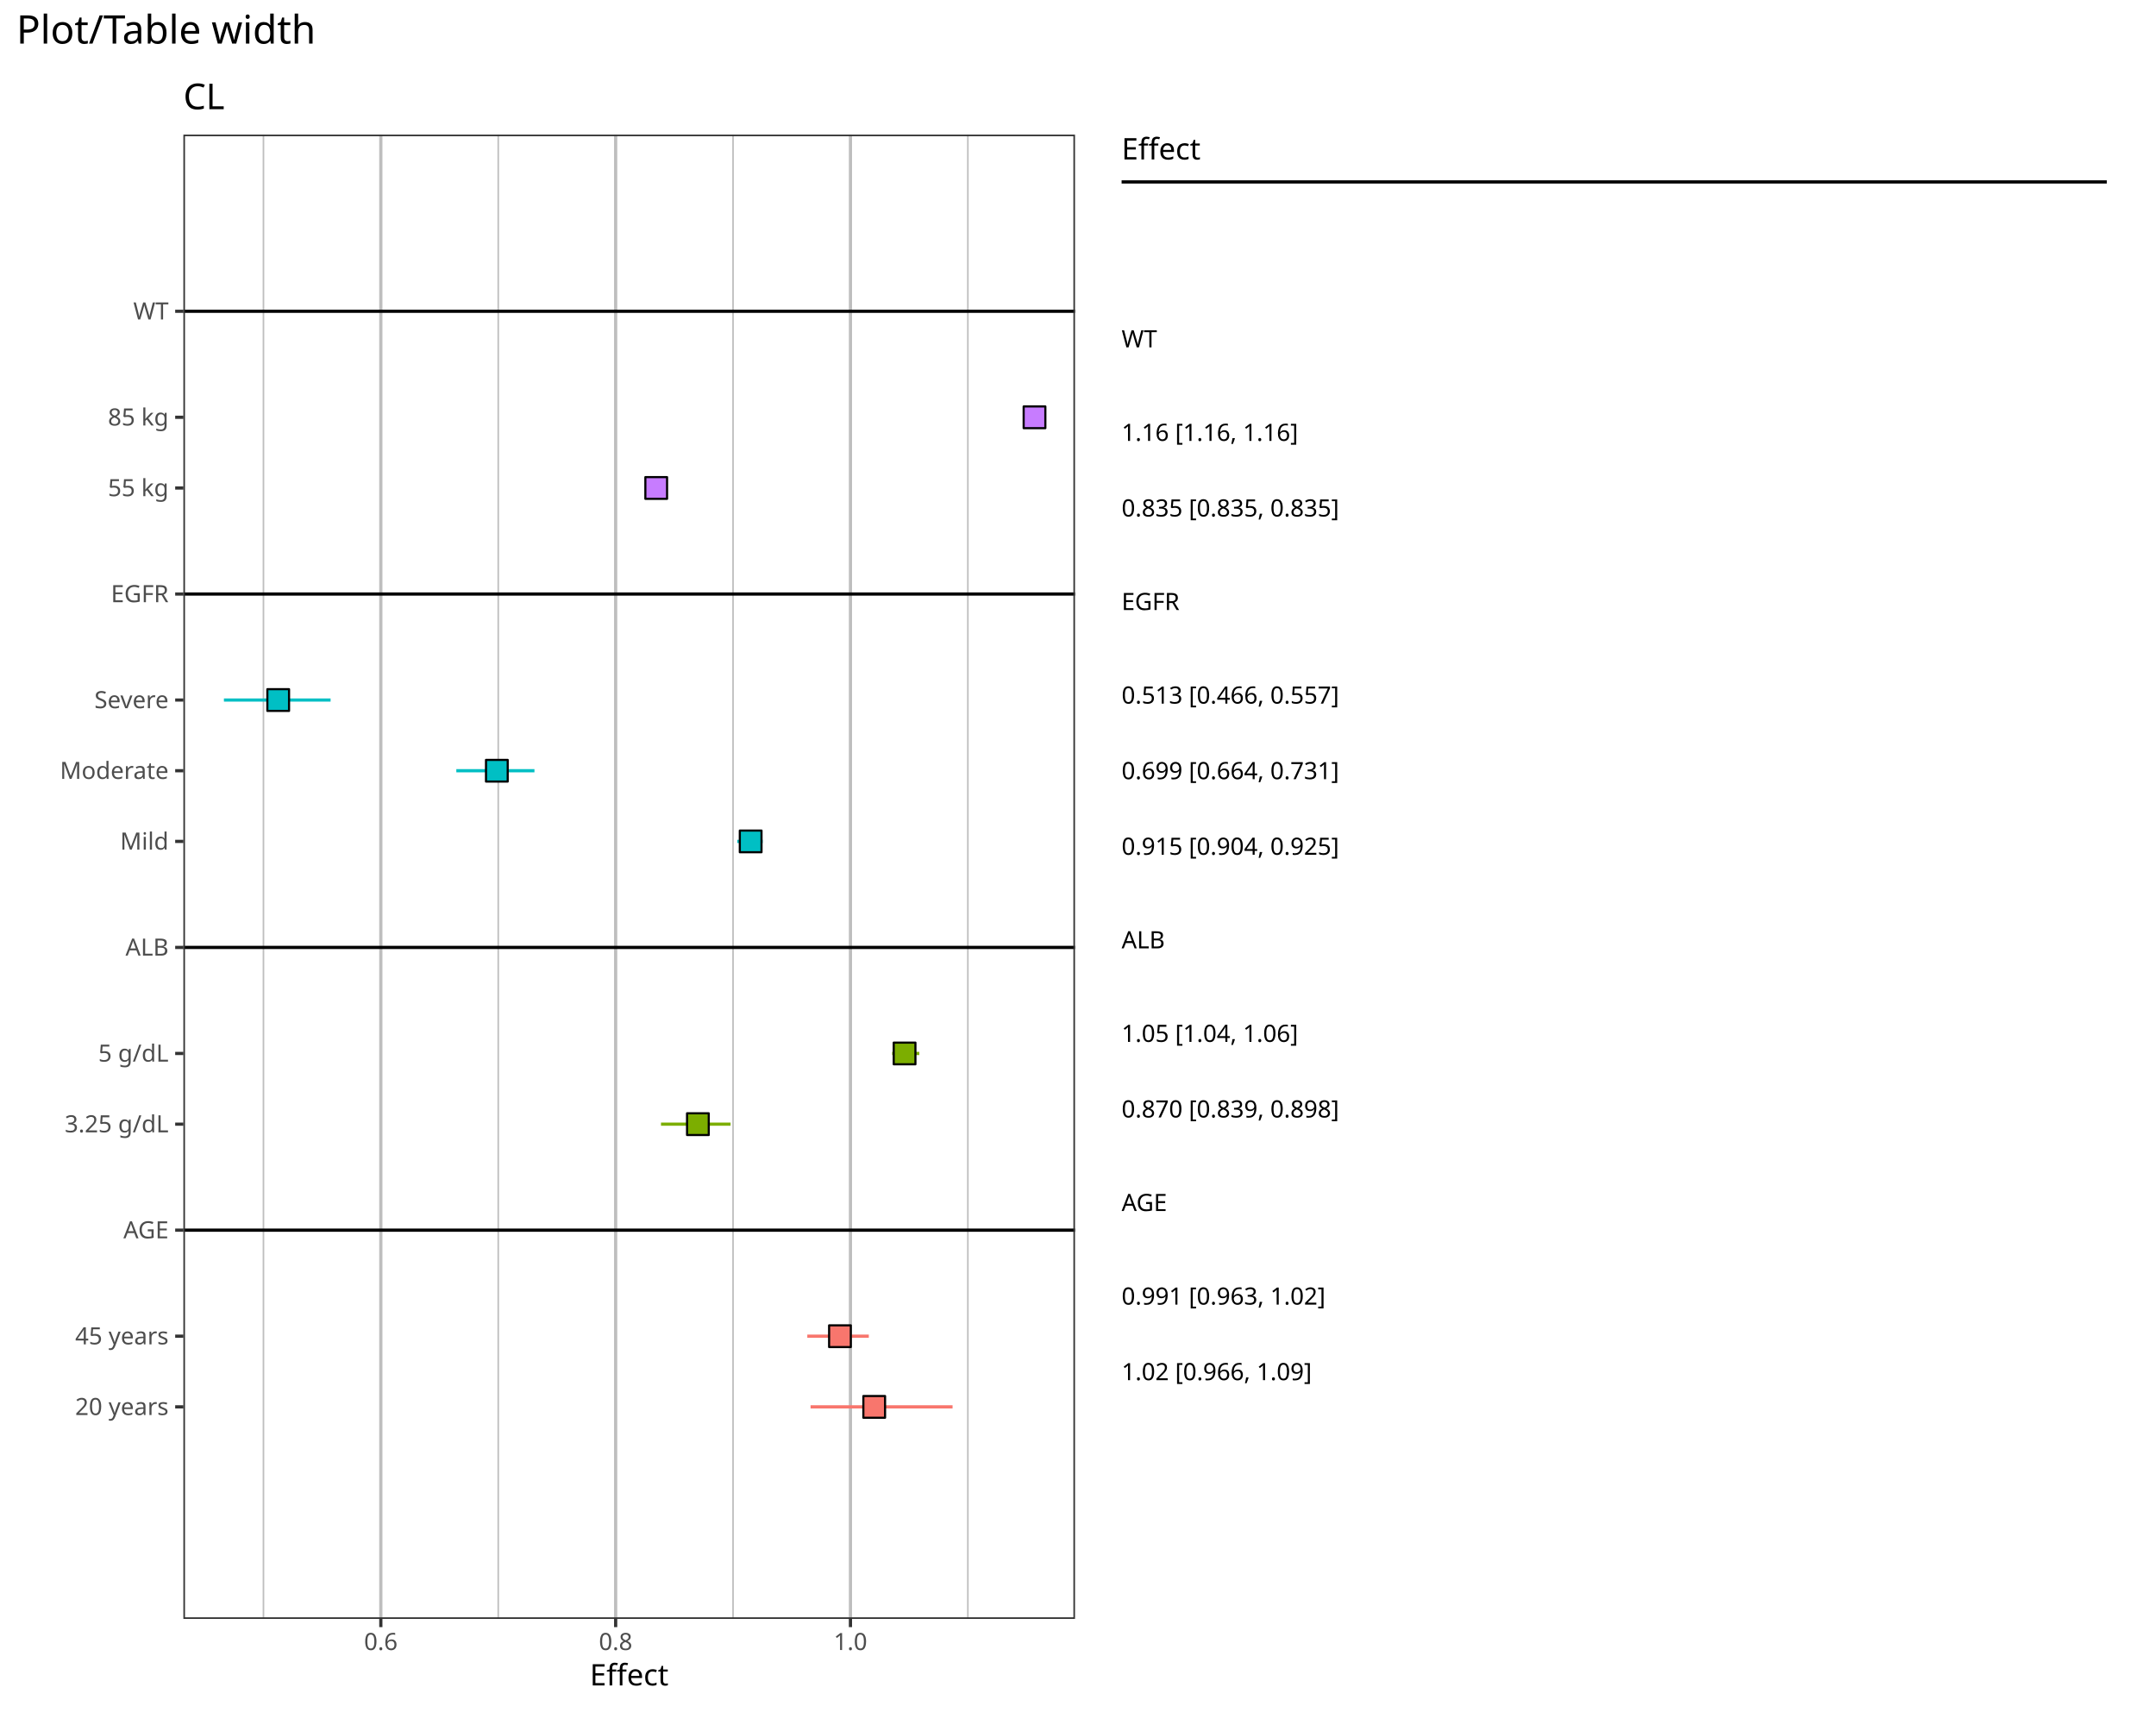
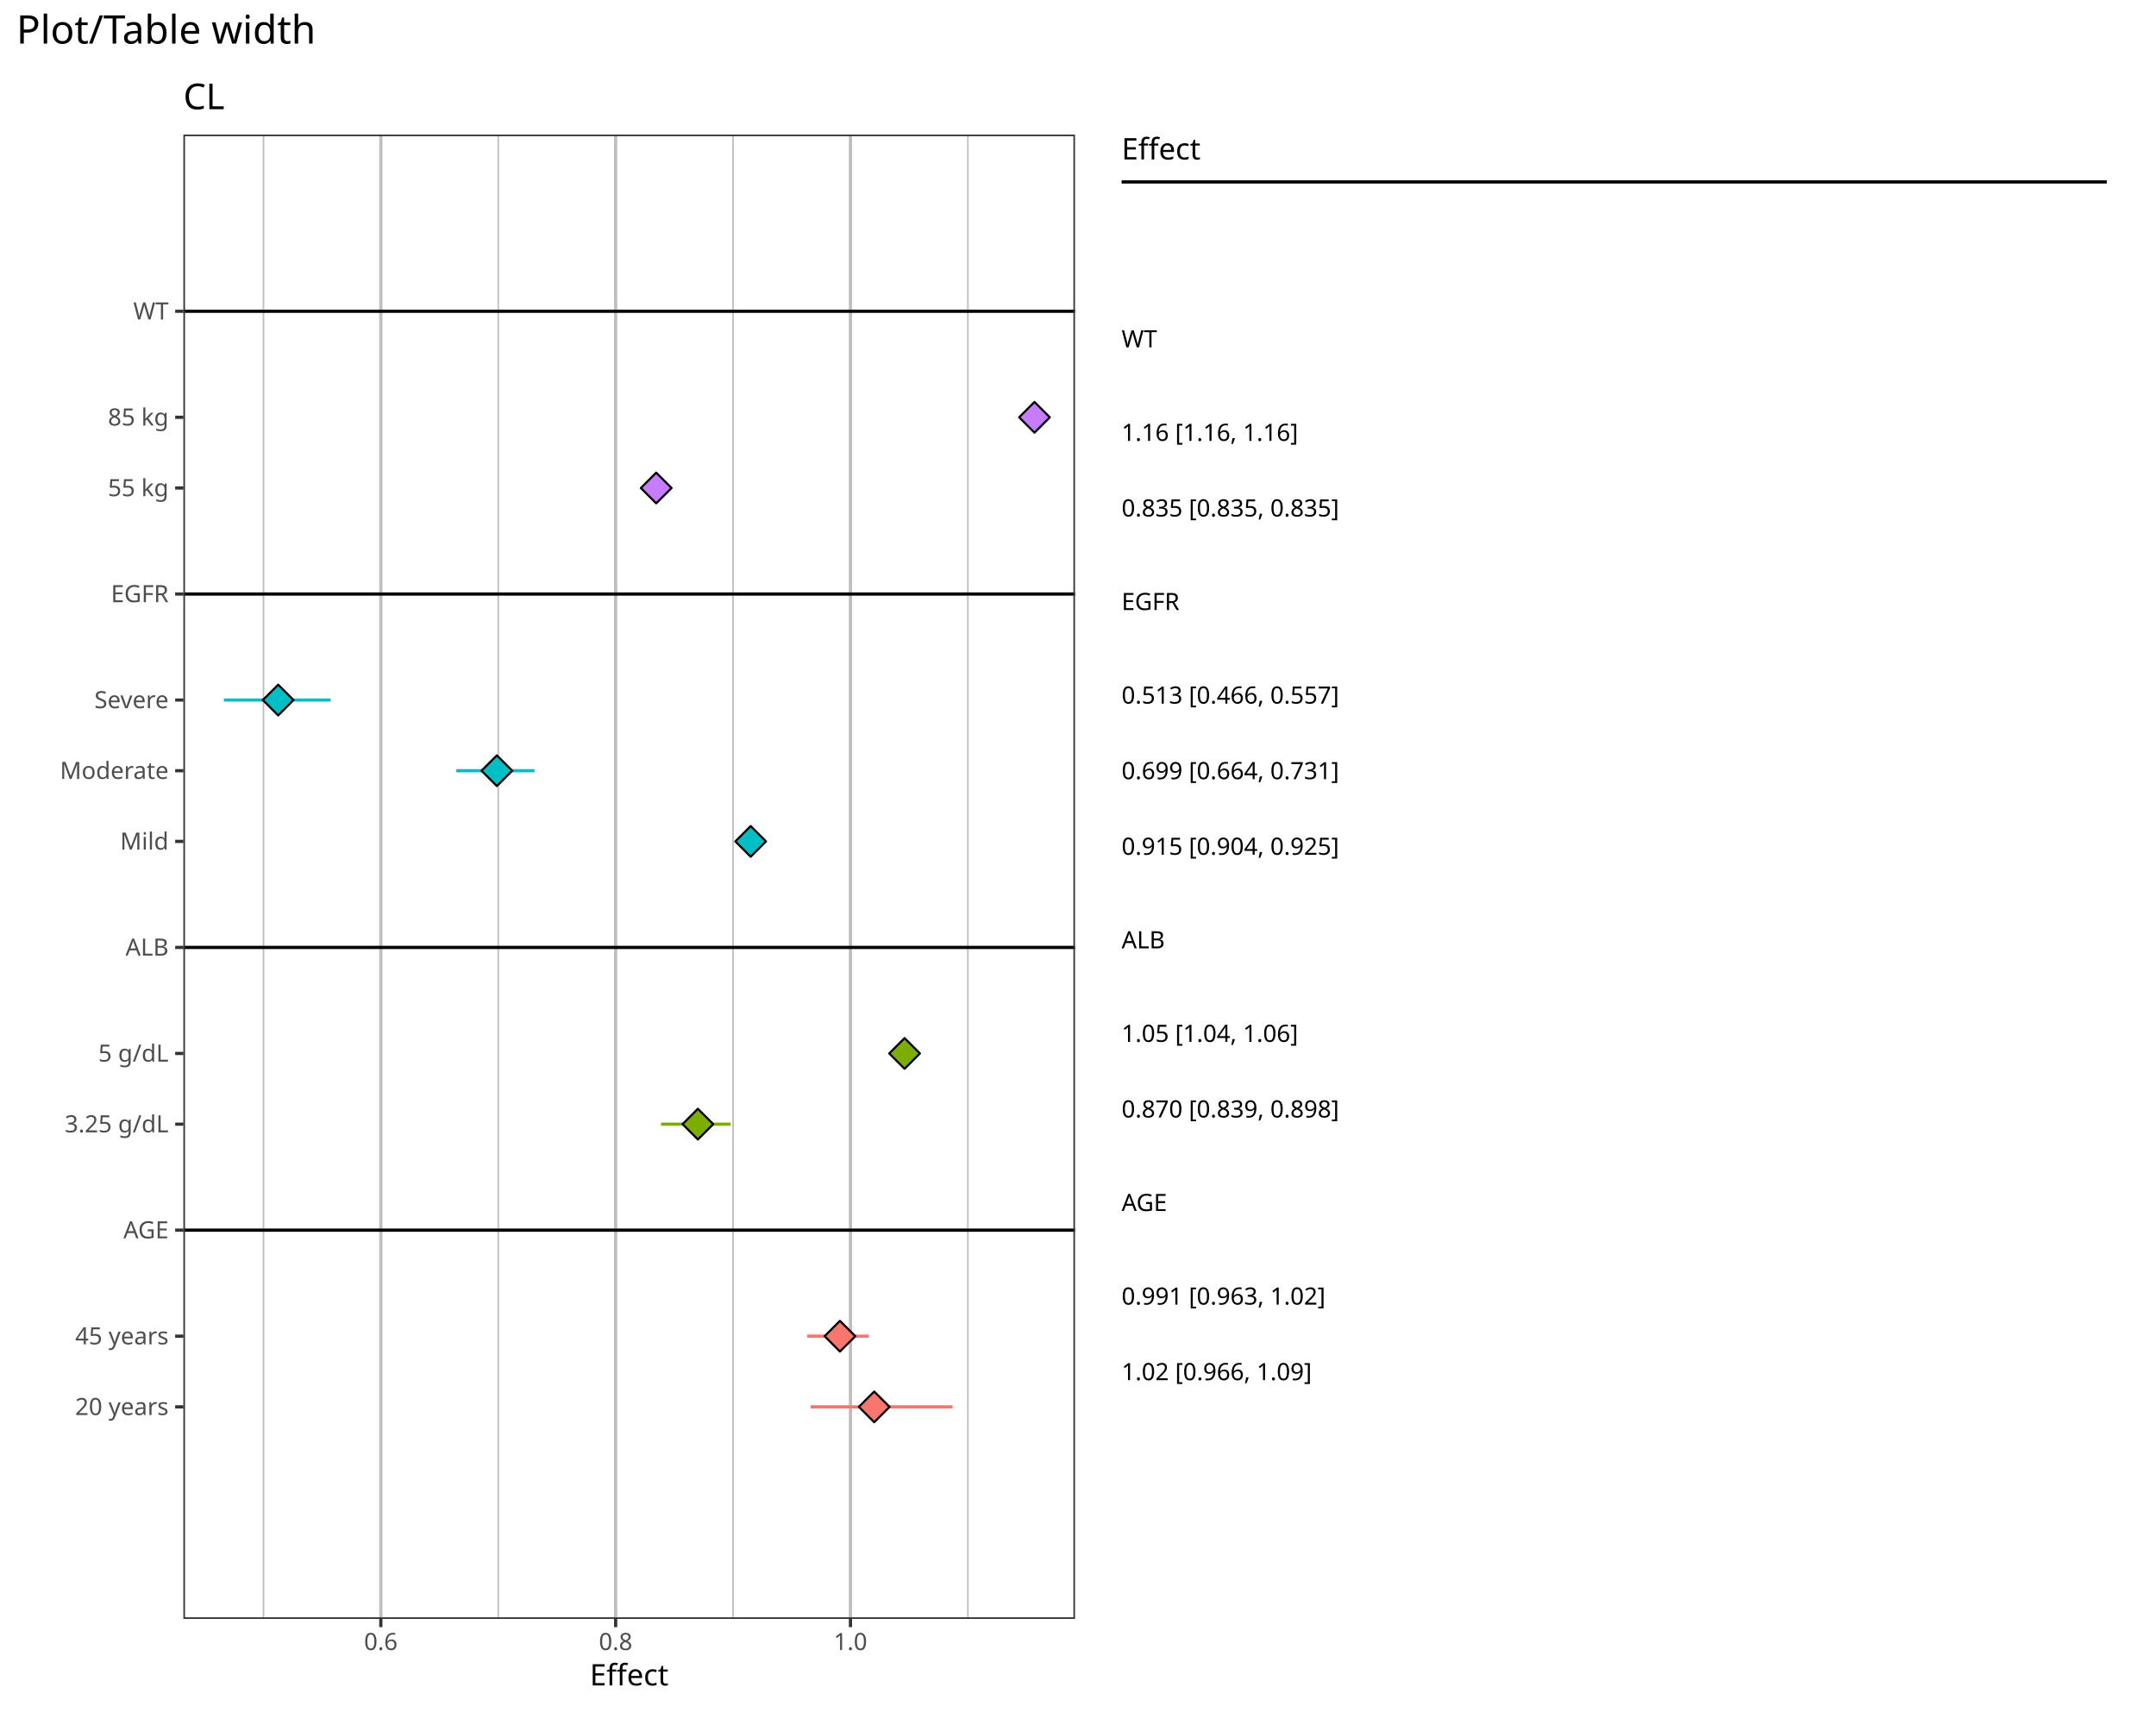
<svg xmlns="http://www.w3.org/2000/svg" class="svglite" data-engine-version="2.0" width="720.00pt" height="576.00pt" viewBox="0 0 720.00 576.00">
  <defs>
    <style type="text/css">
    .svglite line, .svglite polyline, .svglite polygon, .svglite path, .svglite rect, .svglite circle {
      fill: none;
      stroke: #000000;
      stroke-linecap: round;
      stroke-linejoin: round;
      stroke-miterlimit: 10.00;
    }
  </style>
  </defs>
  <rect width="100%" height="100%" style="stroke: none; fill: #FFFFFF;" />
  <defs>
    <clipPath id="cpMC4wMHw3MjAuMDB8MC4wMHw1NzYuMDA=">
      <rect x="0.00" y="0.00" width="720.00" height="576.00" />
    </clipPath>
  </defs>
  <g clip-path="url(#cpMC4wMHw3MjAuMDB8MC4wMHw1NzYuMDA=)">
    <rect x="0.00" y="0.00" width="720.00" height="576.00" style="stroke-width: 1.07; stroke: #FFFFFF; fill: #FFFFFF;" />
  </g>
  <defs>
    <clipPath id="cpNS40OHw3MTQuNTJ8MjIuNzh8NTcwLjUy">
      <rect x="5.48" y="22.78" width="709.04" height="547.74" />
    </clipPath>
  </defs>
  <g clip-path="url(#cpNS40OHw3MTQuNTJ8MjIuNzh8NTcwLjUy)">
</g>
  <g clip-path="url(#cpMC4wMHw3MjAuMDB8MC4wMHw1NzYuMDA=)">
</g>
  <defs>
    <clipPath id="cpNS40OHwzNjAuMDB8MjIuNzh8NTcwLjUy">
      <rect x="5.48" y="22.78" width="354.52" height="547.74" />
    </clipPath>
  </defs>
  <g clip-path="url(#cpNS40OHwzNjAuMDB8MjIuNzh8NTcwLjUy)">
    <rect x="5.48" y="22.78" width="354.52" height="547.74" style="stroke-width: 1.07; stroke: #FFFFFF; fill: #FFFFFF;" />
  </g>
  <g clip-path="url(#cpMC4wMHw3MjAuMDB8MC4wMHw1NzYuMDA=)">
</g>
  <defs>
    <clipPath id="cpNjEuMjR8MzU5LjAwfDQ0Ljk0fDU0MC41OA==">
      <rect x="61.24" y="44.94" width="297.76" height="495.64" />
    </clipPath>
  </defs>
  <g clip-path="url(#cpNjEuMjR8MzU5LjAwfDQ0Ljk0fDU0MC41OA==)">
    <rect x="61.24" y="44.94" width="297.76" height="495.64" style="stroke-width: 1.07; stroke: none; fill: #FFFFFF;" />
    <polyline points="87.98,540.58 87.98,44.94 " style="stroke-width: 0.53; stroke: #BEBEBE; stroke-linecap: butt;" />
    <polyline points="166.39,540.58 166.39,44.94 " style="stroke-width: 0.53; stroke: #BEBEBE; stroke-linecap: butt;" />
    <polyline points="244.80,540.58 244.80,44.94 " style="stroke-width: 0.53; stroke: #BEBEBE; stroke-linecap: butt;" />
    <polyline points="323.22,540.58 323.22,44.94 " style="stroke-width: 0.53; stroke: #BEBEBE; stroke-linecap: butt;" />
    <polyline points="127.18,540.58 127.18,44.94 " style="stroke-width: 1.07; stroke: #BEBEBE; stroke-linecap: butt;" />
    <polyline points="205.60,540.58 205.60,44.94 " style="stroke-width: 1.07; stroke: #BEBEBE; stroke-linecap: butt;" />
    <polyline points="284.01,540.58 284.01,44.94 " style="stroke-width: 1.07; stroke: #BEBEBE; stroke-linecap: butt;" />
    <line x1="-108.06" y1="540.58" x2="-108.06" y2="44.94" style="stroke-width: 1.07; stroke-dasharray: 1.42,4.27,5.69,4.27; stroke-linecap: butt;" />
    <polyline points="318.11,469.77 318.11,469.77 " style="stroke-width: 1.07; stroke: #F8766D; stroke-linecap: butt;" />
    <polyline points="318.11,469.77 270.69,469.77 " style="stroke-width: 1.07; stroke: #F8766D; stroke-linecap: butt;" />
    <polyline points="270.69,469.77 270.69,469.77 " style="stroke-width: 1.07; stroke: #F8766D; stroke-linecap: butt;" />
    <polyline points="290.14,446.17 290.14,446.17 " style="stroke-width: 1.07; stroke: #F8766D; stroke-linecap: butt;" />
    <polyline points="290.14,446.17 269.60,446.17 " style="stroke-width: 1.07; stroke: #F8766D; stroke-linecap: butt;" />
    <polyline points="269.60,446.17 269.60,446.17 " style="stroke-width: 1.07; stroke: #F8766D; stroke-linecap: butt;" />
    <polyline points="243.97,375.37 243.97,375.37 " style="stroke-width: 1.07; stroke: #7CAE00; stroke-linecap: butt;" />
    <polyline points="243.97,375.37 220.74,375.37 " style="stroke-width: 1.07; stroke: #7CAE00; stroke-linecap: butt;" />
    <polyline points="220.74,375.37 220.74,375.37 " style="stroke-width: 1.07; stroke: #7CAE00; stroke-linecap: butt;" />
    <polyline points="307.00,351.76 307.00,351.76 " style="stroke-width: 1.07; stroke: #7CAE00; stroke-linecap: butt;" />
    <polyline points="307.00,351.76 297.93,351.76 " style="stroke-width: 1.07; stroke: #7CAE00; stroke-linecap: butt;" />
    <polyline points="297.93,351.76 297.93,351.76 " style="stroke-width: 1.07; stroke: #7CAE00; stroke-linecap: butt;" />
    <polyline points="254.69,280.96 254.69,280.96 " style="stroke-width: 1.07; stroke: #00BFC4; stroke-linecap: butt;" />
    <polyline points="254.69,280.96 246.21,280.96 " style="stroke-width: 1.07; stroke: #00BFC4; stroke-linecap: butt;" />
    <polyline points="246.21,280.96 246.21,280.96 " style="stroke-width: 1.07; stroke: #00BFC4; stroke-linecap: butt;" />
    <polyline points="178.48,257.35 178.48,257.35 " style="stroke-width: 1.07; stroke: #00BFC4; stroke-linecap: butt;" />
    <polyline points="178.48,257.35 152.39,257.35 " style="stroke-width: 1.07; stroke: #00BFC4; stroke-linecap: butt;" />
    <polyline points="152.39,257.35 152.39,257.35 " style="stroke-width: 1.07; stroke: #00BFC4; stroke-linecap: butt;" />
    <polyline points="110.40,233.75 110.40,233.75 " style="stroke-width: 1.07; stroke: #00BFC4; stroke-linecap: butt;" />
    <polyline points="110.40,233.75 74.78,233.75 " style="stroke-width: 1.07; stroke: #00BFC4; stroke-linecap: butt;" />
    <polyline points="74.78,233.75 74.78,233.75 " style="stroke-width: 1.07; stroke: #00BFC4; stroke-linecap: butt;" />
    <polyline points="219.14,162.95 219.14,162.95 " style="stroke-width: 1.07; stroke: #C77CFF; stroke-linecap: butt;" />
    <polyline points="219.14,162.95 219.14,162.95 " style="stroke-width: 1.07; stroke: #C77CFF; stroke-linecap: butt;" />
    <polyline points="219.14,162.95 219.14,162.95 " style="stroke-width: 1.07; stroke: #C77CFF; stroke-linecap: butt;" />
    <polyline points="345.47,139.34 345.47,139.34 " style="stroke-width: 1.07; stroke: #C77CFF; stroke-linecap: butt;" />
    <polyline points="345.47,139.34 345.47,139.34 " style="stroke-width: 1.07; stroke: #C77CFF; stroke-linecap: butt;" />
    <polyline points="345.47,139.34 345.47,139.34 " style="stroke-width: 1.07; stroke: #C77CFF; stroke-linecap: butt;" />
-     <rect x="288.32" y="466.15" width="7.25" height="7.25" style="stroke-width: 0.71; fill: #F8766D;" />
-     <rect x="276.88" y="442.55" width="7.25" height="7.25" style="stroke-width: 0.71; fill: #F8766D;" />
-     <rect x="229.44" y="371.74" width="7.25" height="7.25" style="stroke-width: 0.71; fill: #7CAE00;" />
-     <rect x="298.46" y="348.14" width="7.25" height="7.25" style="stroke-width: 0.71; fill: #7CAE00;" />
-     <rect x="247.06" y="277.33" width="7.25" height="7.25" style="stroke-width: 0.71; fill: #00BFC4;" />
-     <rect x="162.30" y="253.73" width="7.25" height="7.25" style="stroke-width: 0.71; fill: #00BFC4;" />
-     <rect x="89.28" y="230.13" width="7.25" height="7.25" style="stroke-width: 0.71; fill: #00BFC4;" />
-     <rect x="215.52" y="159.32" width="7.25" height="7.25" style="stroke-width: 0.71; fill: #C77CFF;" />
-     <rect x="341.85" y="135.72" width="7.25" height="7.25" style="stroke-width: 0.71; fill: #C77CFF;" />
+     <polygon points="291.94,474.90 297.07,469.77 291.94,464.65 286.82,469.77 " style="stroke-width: 0.71; fill: #F8766D;" />
+     <polygon points="280.50,451.30 285.63,446.17 280.50,441.05 275.38,446.17 " style="stroke-width: 0.71; fill: #F8766D;" />
+     <polygon points="233.06,380.49 238.19,375.37 233.06,370.24 227.94,375.37 " style="stroke-width: 0.71; fill: #7CAE00;" />
+     <polygon points="302.09,356.89 307.21,351.76 302.09,346.64 296.96,351.76 " style="stroke-width: 0.71; fill: #7CAE00;" />
+     <polygon points="250.69,286.08 255.81,280.96 250.69,275.83 245.56,280.96 " style="stroke-width: 0.71; fill: #00BFC4;" />
+     <polygon points="165.93,262.48 171.05,257.35 165.93,252.23 160.80,257.35 " style="stroke-width: 0.71; fill: #00BFC4;" />
+     <polygon points="92.90,238.88 98.02,233.75 92.90,228.63 87.77,233.75 " style="stroke-width: 0.71; fill: #00BFC4;" />
+     <polygon points="219.14,168.07 224.27,162.95 219.14,157.82 214.02,162.95 " style="stroke-width: 0.71; fill: #C77CFF;" />
+     <polygon points="345.47,144.47 350.59,139.34 345.47,134.22 340.34,139.34 " style="stroke-width: 0.71; fill: #C77CFF;" />
    <line x1="61.24" y1="103.94" x2="359.00" y2="103.94" style="stroke-width: 1.07; stroke-linecap: butt;" />
    <line x1="61.24" y1="198.35" x2="359.00" y2="198.35" style="stroke-width: 1.07; stroke-linecap: butt;" />
    <line x1="61.24" y1="316.36" x2="359.00" y2="316.36" style="stroke-width: 1.07; stroke-linecap: butt;" />
    <line x1="61.24" y1="410.77" x2="359.00" y2="410.77" style="stroke-width: 1.07; stroke-linecap: butt;" />
    <rect x="61.24" y="44.94" width="297.76" height="495.64" style="stroke-width: 1.07; stroke: #333333;" />
  </g>
  <g clip-path="url(#cpMC4wMHw3MjAuMDB8MC4wMHw1NzYuMDA=)">
    <text x="56.31" y="106.67" text-anchor="end" style="font-size: 7.94px; fill: #4D4D4D; font-family: sans;" textLength="12.34px" lengthAdjust="spacingAndGlyphs">WT</text>
    <text x="56.31" y="142.08" text-anchor="end" style="font-size: 7.94px; fill: #4D4D4D; font-family: sans;" textLength="19.42px" lengthAdjust="spacingAndGlyphs">85 kg</text>
    <text x="56.31" y="165.68" text-anchor="end" style="font-size: 7.94px; fill: #4D4D4D; font-family: sans;" textLength="19.42px" lengthAdjust="spacingAndGlyphs">55 kg</text>
    <text x="56.31" y="201.08" text-anchor="end" style="font-size: 7.94px; fill: #4D4D4D; font-family: sans;" textLength="22.05px" lengthAdjust="spacingAndGlyphs">EGFR</text>
    <text x="56.31" y="236.48" text-anchor="end" style="font-size: 7.94px; fill: #4D4D4D; font-family: sans;" textLength="25.15px" lengthAdjust="spacingAndGlyphs">Severe</text>
    <text x="56.31" y="260.09" text-anchor="end" style="font-size: 7.94px; fill: #4D4D4D; font-family: sans;" textLength="33.54px" lengthAdjust="spacingAndGlyphs">Moderate</text>
    <text x="56.31" y="283.69" text-anchor="end" style="font-size: 7.94px; fill: #4D4D4D; font-family: sans;" textLength="14.55px" lengthAdjust="spacingAndGlyphs">Mild</text>
    <text x="56.31" y="319.09" text-anchor="end" style="font-size: 7.94px; fill: #4D4D4D; font-family: sans;" textLength="15.01px" lengthAdjust="spacingAndGlyphs">ALB</text>
    <text x="56.31" y="354.49" text-anchor="end" style="font-size: 7.94px; fill: #4D4D4D; font-family: sans;" textLength="22.07px" lengthAdjust="spacingAndGlyphs">5 g/dL</text>
    <text x="56.31" y="378.10" text-anchor="end" style="font-size: 7.94px; fill: #4D4D4D; font-family: sans;" textLength="33.10px" lengthAdjust="spacingAndGlyphs">3.25 g/dL</text>
    <text x="56.31" y="413.50" text-anchor="end" style="font-size: 7.94px; fill: #4D4D4D; font-family: sans;" textLength="16.77px" lengthAdjust="spacingAndGlyphs">AGE</text>
    <text x="56.31" y="448.90" text-anchor="end" style="font-size: 7.94px; fill: #4D4D4D; font-family: sans;" textLength="30.45px" lengthAdjust="spacingAndGlyphs">45 years</text>
    <text x="56.31" y="472.50" text-anchor="end" style="font-size: 7.94px; fill: #4D4D4D; font-family: sans;" textLength="30.45px" lengthAdjust="spacingAndGlyphs">20 years</text>
    <polyline points="58.50,103.94 61.24,103.94 " style="stroke-width: 1.07; stroke: #333333; stroke-linecap: butt;" />
    <polyline points="58.50,139.34 61.24,139.34 " style="stroke-width: 1.07; stroke: #333333; stroke-linecap: butt;" />
    <polyline points="58.50,162.95 61.24,162.95 " style="stroke-width: 1.07; stroke: #333333; stroke-linecap: butt;" />
    <polyline points="58.50,198.35 61.24,198.35 " style="stroke-width: 1.07; stroke: #333333; stroke-linecap: butt;" />
    <polyline points="58.50,233.75 61.24,233.75 " style="stroke-width: 1.07; stroke: #333333; stroke-linecap: butt;" />
    <polyline points="58.50,257.35 61.24,257.35 " style="stroke-width: 1.07; stroke: #333333; stroke-linecap: butt;" />
    <polyline points="58.50,280.96 61.24,280.96 " style="stroke-width: 1.07; stroke: #333333; stroke-linecap: butt;" />
    <polyline points="58.50,316.36 61.24,316.36 " style="stroke-width: 1.07; stroke: #333333; stroke-linecap: butt;" />
    <polyline points="58.50,351.76 61.24,351.76 " style="stroke-width: 1.07; stroke: #333333; stroke-linecap: butt;" />
    <polyline points="58.50,375.37 61.24,375.37 " style="stroke-width: 1.07; stroke: #333333; stroke-linecap: butt;" />
    <polyline points="58.50,410.77 61.24,410.77 " style="stroke-width: 1.07; stroke: #333333; stroke-linecap: butt;" />
    <polyline points="58.50,446.17 61.24,446.17 " style="stroke-width: 1.07; stroke: #333333; stroke-linecap: butt;" />
    <polyline points="58.50,469.77 61.24,469.77 " style="stroke-width: 1.07; stroke: #333333; stroke-linecap: butt;" />
    <polyline points="127.18,543.32 127.18,540.58 " style="stroke-width: 1.07; stroke: #333333; stroke-linecap: butt;" />
    <polyline points="205.60,543.32 205.60,540.58 " style="stroke-width: 1.07; stroke: #333333; stroke-linecap: butt;" />
    <polyline points="284.01,543.32 284.01,540.58 " style="stroke-width: 1.07; stroke: #333333; stroke-linecap: butt;" />
    <text x="127.18" y="550.97" text-anchor="middle" style="font-size: 7.94px; fill: #4D4D4D; font-family: sans;" textLength="11.03px" lengthAdjust="spacingAndGlyphs">0.6</text>
    <text x="205.60" y="550.97" text-anchor="middle" style="font-size: 7.94px; fill: #4D4D4D; font-family: sans;" textLength="11.03px" lengthAdjust="spacingAndGlyphs">0.8</text>
    <text x="284.01" y="550.97" text-anchor="middle" style="font-size: 7.94px; fill: #4D4D4D; font-family: sans;" textLength="11.03px" lengthAdjust="spacingAndGlyphs">1.0</text>
    <text x="210.12" y="562.79" text-anchor="middle" style="font-size: 9.92px; font-family: sans;" textLength="25.37px" lengthAdjust="spacingAndGlyphs">Effect</text>
    <text x="61.24" y="36.46" style="font-size: 11.91px; font-family: sans;" textLength="15.22px" lengthAdjust="spacingAndGlyphs">CL</text>
  </g>
  <defs>
    <clipPath id="cpMzYwLjAwfDcxNC41MnwyMi43OHw1NzAuNTI=">
      <rect x="360.00" y="22.78" width="354.52" height="547.74" />
    </clipPath>
  </defs>
  <g clip-path="url(#cpMzYwLjAwfDcxNC41MnwyMi43OHw1NzAuNTI=)">
    <rect x="360.00" y="22.78" width="354.52" height="547.74" style="stroke-width: 1.07; stroke: #FFFFFF; fill: #FFFFFF;" />
  </g>
  <g clip-path="url(#cpMC4wMHw3MjAuMDB8MC4wMHw1NzYuMDA=)">
</g>
  <defs>
    <clipPath id="cpMzc0LjU2fDcwMy41NnwyOC4yNnw1NDAuNTg=">
      <rect x="374.56" y="28.26" width="329.00" height="512.32" />
    </clipPath>
  </defs>
  <g clip-path="url(#cpMzc0LjU2fDcwMy41NnwyOC4yNnw1NDAuNTg=)">
    <rect x="374.56" y="28.26" width="329.00" height="512.32" style="stroke-width: 1.07; stroke: none; fill: #FFFFFF;" />
    <text x="374.56" y="115.98" style="font-size: 7.97px; font-family: sans;" textLength="12.39px" lengthAdjust="spacingAndGlyphs">WT</text>
    <text x="374.56" y="147.22" style="font-size: 7.97px; font-family: sans;" textLength="57.59px" lengthAdjust="spacingAndGlyphs">1.16 [1.16, 1.16]</text>
    <text x="374.56" y="172.46" style="font-size: 7.97px; font-family: sans;" textLength="70.88px" lengthAdjust="spacingAndGlyphs">0.835 [0.835, 0.835]</text>
    <text x="374.56" y="203.70" style="font-size: 7.97px; font-family: sans;" textLength="22.14px" lengthAdjust="spacingAndGlyphs">EGFR</text>
    <text x="374.56" y="234.94" style="font-size: 7.97px; font-family: sans;" textLength="70.88px" lengthAdjust="spacingAndGlyphs">0.513 [0.466, 0.557]</text>
    <text x="374.56" y="260.18" style="font-size: 7.97px; font-family: sans;" textLength="70.88px" lengthAdjust="spacingAndGlyphs">0.699 [0.664, 0.731]</text>
    <text x="374.56" y="285.42" style="font-size: 7.97px; font-family: sans;" textLength="70.88px" lengthAdjust="spacingAndGlyphs">0.915 [0.904, 0.925]</text>
    <text x="374.56" y="316.66" style="font-size: 7.97px; font-family: sans;" textLength="15.06px" lengthAdjust="spacingAndGlyphs">ALB</text>
    <text x="374.56" y="347.90" style="font-size: 7.97px; font-family: sans;" textLength="57.59px" lengthAdjust="spacingAndGlyphs">1.05 [1.04, 1.06]</text>
    <text x="374.56" y="373.14" style="font-size: 7.97px; font-family: sans;" textLength="70.88px" lengthAdjust="spacingAndGlyphs">0.870 [0.839, 0.898]</text>
    <text x="374.56" y="404.38" style="font-size: 7.97px; font-family: sans;" textLength="16.83px" lengthAdjust="spacingAndGlyphs">AGE</text>
    <text x="374.56" y="435.62" style="font-size: 7.97px; font-family: sans;" textLength="66.45px" lengthAdjust="spacingAndGlyphs">0.991 [0.963, 1.02]</text>
    <text x="374.56" y="460.86" style="font-size: 7.97px; font-family: sans;" textLength="62.02px" lengthAdjust="spacingAndGlyphs">1.02 [0.966, 1.09]</text>
    <text x="374.56" y="53.25" style="font-size: 9.96px; font-family: sans;" textLength="25.47px" lengthAdjust="spacingAndGlyphs">Effect</text>
    <line x1="374.56" y1="60.75" x2="703.56" y2="60.75" style="stroke-width: 1.07; stroke-linecap: butt;" />
  </g>
  <g clip-path="url(#cpMC4wMHw3MjAuMDB8MC4wMHw1NzYuMDA=)">
    <polyline points="374.56,540.58 703.56,540.58 " style="stroke-width: 1.07; stroke: #FFFFFF; stroke-linecap: butt;" />
    <polyline points="374.56,543.32 374.56,540.58 " style="stroke-width: 1.07; stroke: #FFFFFF; stroke-linecap: butt;" />
    <polyline points="456.81,543.32 456.81,540.58 " style="stroke-width: 1.07; stroke: #FFFFFF; stroke-linecap: butt;" />
    <polyline points="539.06,543.32 539.06,540.58 " style="stroke-width: 1.07; stroke: #FFFFFF; stroke-linecap: butt;" />
    <polyline points="621.31,543.32 621.31,540.58 " style="stroke-width: 1.07; stroke: #FFFFFF; stroke-linecap: butt;" />
    <polyline points="703.56,543.32 703.56,540.58 " style="stroke-width: 1.07; stroke: #FFFFFF; stroke-linecap: butt;" />
    <text x="374.56" y="550.97" text-anchor="middle" style="font-size: 7.94px; fill: #FFFFFF; font-family: sans;" textLength="15.45px" lengthAdjust="spacingAndGlyphs">1.00</text>
    <text x="456.81" y="550.97" text-anchor="middle" style="font-size: 7.94px; fill: #FFFFFF; font-family: sans;" textLength="15.45px" lengthAdjust="spacingAndGlyphs">1.05</text>
    <text x="539.06" y="550.97" text-anchor="middle" style="font-size: 7.94px; fill: #FFFFFF; font-family: sans;" textLength="15.45px" lengthAdjust="spacingAndGlyphs">1.10</text>
    <text x="621.31" y="550.97" text-anchor="middle" style="font-size: 7.94px; fill: #FFFFFF; font-family: sans;" textLength="15.45px" lengthAdjust="spacingAndGlyphs">1.15</text>
    <text x="703.56" y="550.97" text-anchor="middle" style="font-size: 7.94px; fill: #FFFFFF; font-family: sans;" textLength="15.45px" lengthAdjust="spacingAndGlyphs">1.20</text>
    <text x="5.48" y="14.56" style="font-size: 13.20px; font-family: sans;" textLength="93.92px" lengthAdjust="spacingAndGlyphs">Plot/Table width</text>
  </g>
</svg>
